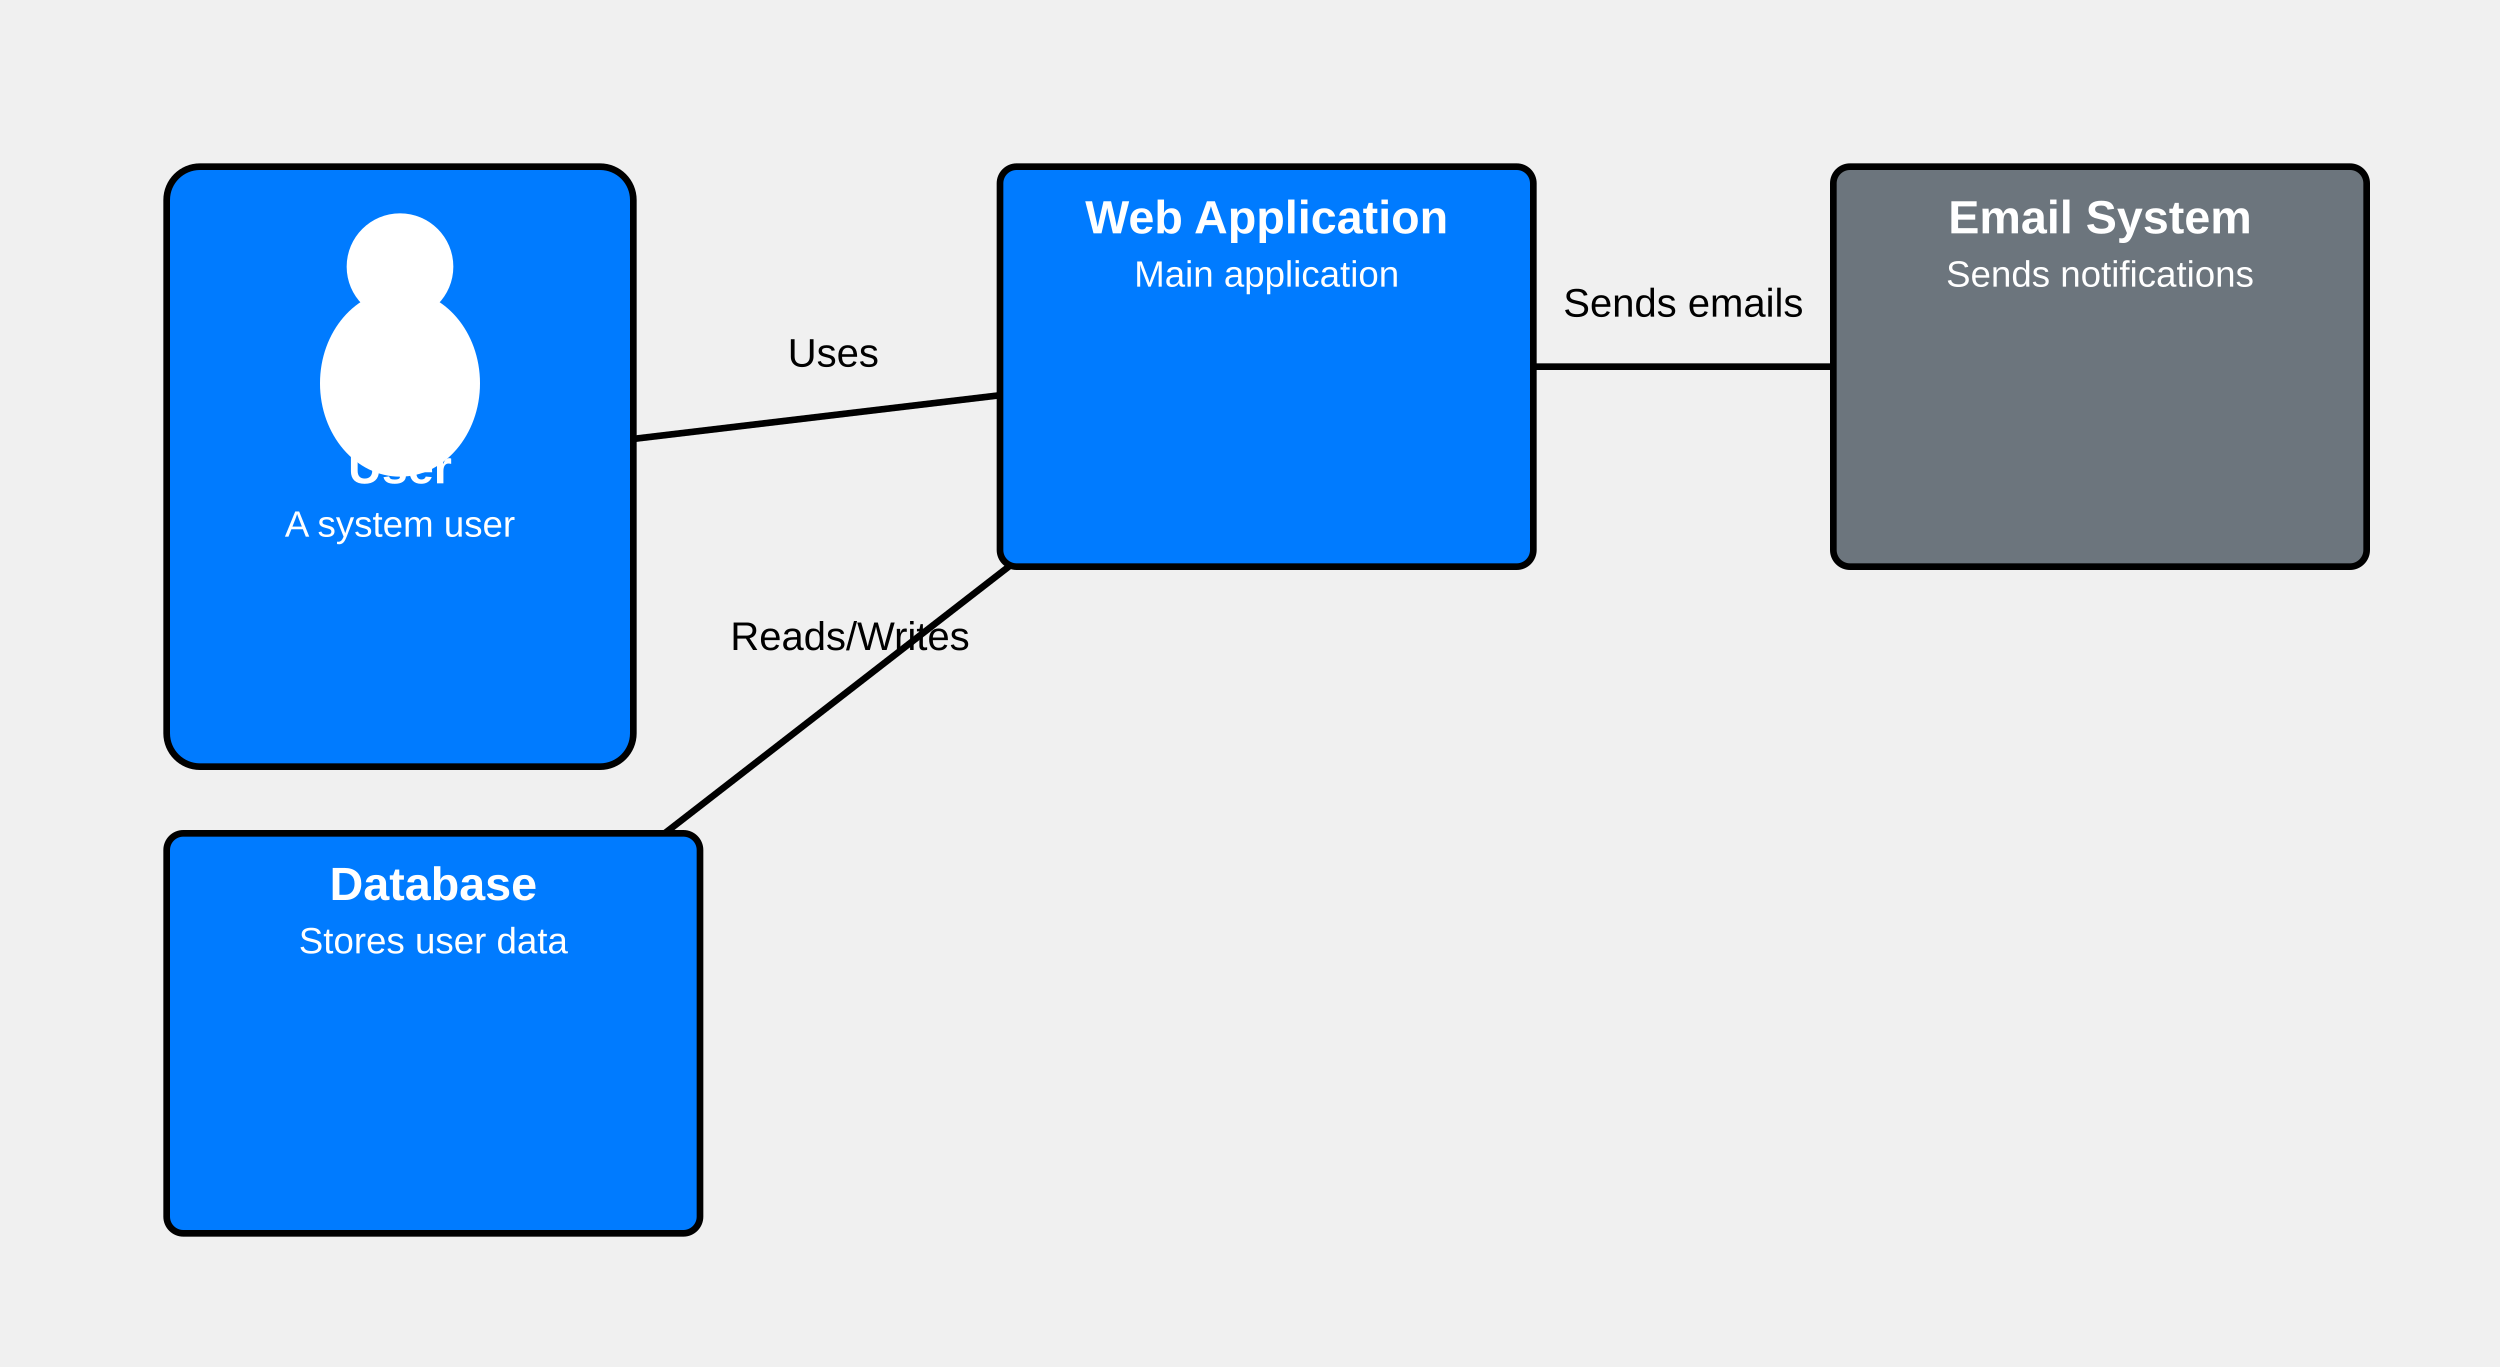
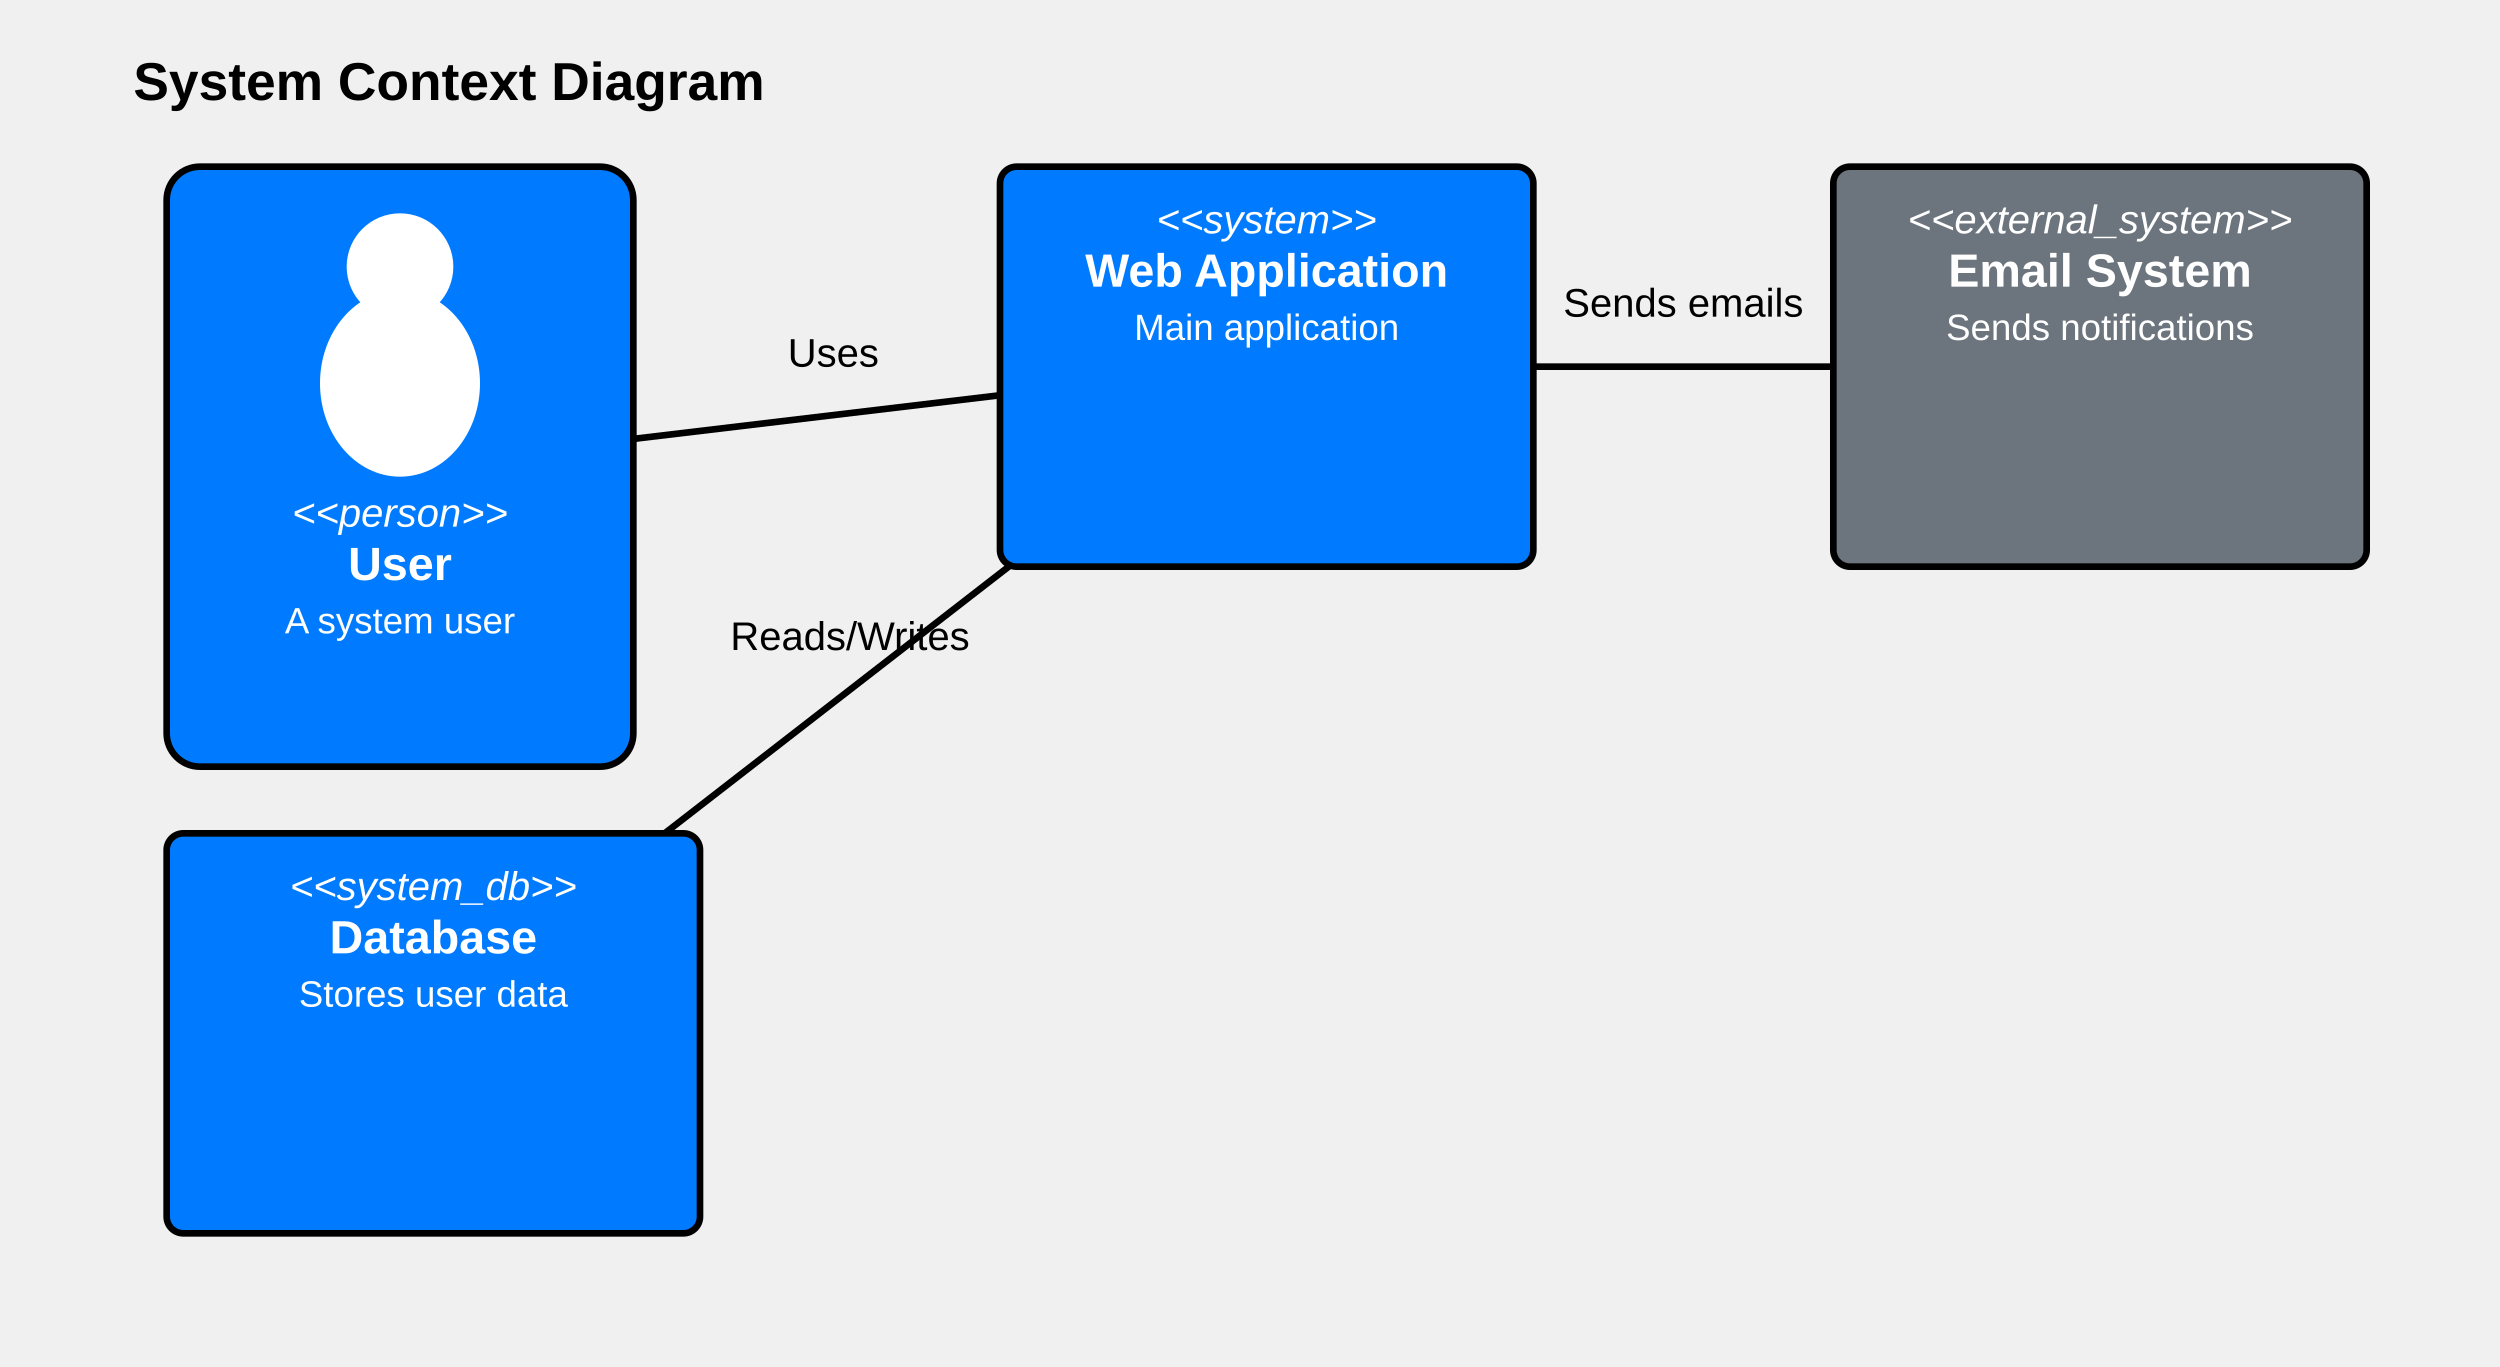
<svg xmlns="http://www.w3.org/2000/svg" width="750.0" height="410.0" viewBox="0 0 750.0 410.0" version="1.2" baseProfile="tiny">
  <g id="rel_0">
    <line stroke="#000000" stroke-width="2" x1="120.0" y1="140.0" x2="372.0" y2="110.0" />
    <polygon fill="#000000" stroke="#000000" points="380.0,110.0 372.0,106.0 372.0,114.0" />
    <text fill="#000000" x="250.0" y="110.0" text-anchor="middle" font-family="Arial, sans-serif" font-size="12.0">Uses</text>
  </g>
  <g id="rel_1">
    <line stroke="#000000" stroke-width="2" x1="380.0" y1="110.0" x2="622.0" y2="110.0" />
    <polygon fill="#000000" stroke="#000000" points="630.0,110.0 622.0,106.0 622.0,114.0" />
    <text fill="#000000" x="505.0" y="95.0" text-anchor="middle" font-family="Arial, sans-serif" font-size="12.0">Sends emails</text>
  </g>
  <g id="rel_2">
    <line stroke="#000000" stroke-width="2" x1="380.0" y1="110.0" x2="122.0" y2="310.0" />
    <polygon fill="#000000" stroke="#000000" points="130.0,310.0 138.0,306.0 138.0,314.0" />
    <text fill="#000000" x="255.0" y="195.0" text-anchor="middle" font-family="Arial, sans-serif" font-size="12.0">Reads/Writes</text>
  </g>
  <g id="element-user">
    <rect fill="#007bff" stroke="#000000" stroke-width="2" x="50.0" y="50.0" width="140.0" height="180.0" rx="10.0" ry="10.0" />
    <circle fill="#ffffff" cx="120.0" cy="80.0" r="16.0" />
    <ellipse fill="#ffffff" cx="120.0" cy="115.0" rx="24.0" ry="28.0" />
-     <text fill="#ffffff" x="120.0" y="145.0" text-anchor="middle" font-family="Arial, sans-serif" font-size="14.0" font-weight="bold" font-style="normal">User</text>
-     <text fill="#ffffff" x="120.0" y="161.0" text-anchor="middle" font-family="Arial, sans-serif" font-size="11.0" font-weight="normal" font-style="normal">A system user</text>
+     <text fill="#ffffff" x="120.0" y="158.0" text-anchor="middle" font-family="Arial, sans-serif" font-size="12.0" font-weight="normal" font-style="italic">&lt;&lt;person&gt;&gt;</text>
+     <text fill="#ffffff" x="120.0" y="174.0" text-anchor="middle" font-family="Arial, sans-serif" font-size="14.0" font-weight="bold" font-style="normal">User</text>
+     <text fill="#ffffff" x="120.0" y="190.0" text-anchor="middle" font-family="Arial, sans-serif" font-size="11.0" font-weight="normal" font-style="normal">A system user</text>
  </g>
  <g id="element-webapp">
    <rect fill="#007bff" stroke="#000000" stroke-width="2" x="300.0" y="50.0" width="160.0" height="120.0" rx="5.0" ry="5.0" />
-     <text fill="#ffffff" x="380.0" y="70.0" text-anchor="middle" font-family="Arial, sans-serif" font-size="14.0" font-weight="bold" font-style="normal">Web Application</text>
-     <text fill="#ffffff" x="380.0" y="86.0" text-anchor="middle" font-family="Arial, sans-serif" font-size="11.0" font-weight="normal" font-style="normal">Main application</text>
+     <text fill="#ffffff" x="380.0" y="70.0" text-anchor="middle" font-family="Arial, sans-serif" font-size="12.0" font-weight="normal" font-style="italic">&lt;&lt;system&gt;&gt;</text>
+     <text fill="#ffffff" x="380.0" y="86.0" text-anchor="middle" font-family="Arial, sans-serif" font-size="14.0" font-weight="bold" font-style="normal">Web Application</text>
+     <text fill="#ffffff" x="380.0" y="102.0" text-anchor="middle" font-family="Arial, sans-serif" font-size="11.0" font-weight="normal" font-style="normal">Main application</text>
  </g>
  <g id="element-email">
    <rect fill="#6c757d" stroke="#000000" stroke-width="2" x="550.0" y="50.0" width="160.0" height="120.0" rx="5.0" ry="5.0" />
-     <text fill="#ffffff" x="630.0" y="70.0" text-anchor="middle" font-family="Arial, sans-serif" font-size="14.0" font-weight="bold" font-style="normal">Email System</text>
-     <text fill="#ffffff" x="630.0" y="86.0" text-anchor="middle" font-family="Arial, sans-serif" font-size="11.0" font-weight="normal" font-style="normal">Sends notifications</text>
+     <text fill="#ffffff" x="630.0" y="70.0" text-anchor="middle" font-family="Arial, sans-serif" font-size="12.0" font-weight="normal" font-style="italic">&lt;&lt;external_system&gt;&gt;</text>
+     <text fill="#ffffff" x="630.0" y="86.0" text-anchor="middle" font-family="Arial, sans-serif" font-size="14.0" font-weight="bold" font-style="normal">Email System</text>
+     <text fill="#ffffff" x="630.0" y="102.0" text-anchor="middle" font-family="Arial, sans-serif" font-size="11.0" font-weight="normal" font-style="normal">Sends notifications</text>
  </g>
  <g id="element-db">
    <rect fill="#007bff" stroke="#000000" stroke-width="2" x="50.0" y="250.0" width="160.0" height="120.0" rx="5.0" ry="5.0" />
-     <text fill="#ffffff" x="130.0" y="270.0" text-anchor="middle" font-family="Arial, sans-serif" font-size="14.0" font-weight="bold" font-style="normal">Database</text>
-     <text fill="#ffffff" x="130.0" y="286.0" text-anchor="middle" font-family="Arial, sans-serif" font-size="11.0" font-weight="normal" font-style="normal">Stores user data</text>
+     <text fill="#ffffff" x="130.0" y="270.0" text-anchor="middle" font-family="Arial, sans-serif" font-size="12.0" font-weight="normal" font-style="italic">&lt;&lt;system_db&gt;&gt;</text>
+     <text fill="#ffffff" x="130.0" y="286.0" text-anchor="middle" font-family="Arial, sans-serif" font-size="14.0" font-weight="bold" font-style="normal">Database</text>
+     <text fill="#ffffff" x="130.0" y="302.0" text-anchor="middle" font-family="Arial, sans-serif" font-size="11.0" font-weight="normal" font-style="normal">Stores user data</text>
  </g>
+   <text fill="#000000" x="40.0" y="30.0" font-family="Arial, sans-serif" font-size="16.0" font-weight="bold">System Context Diagram</text>
</svg>
